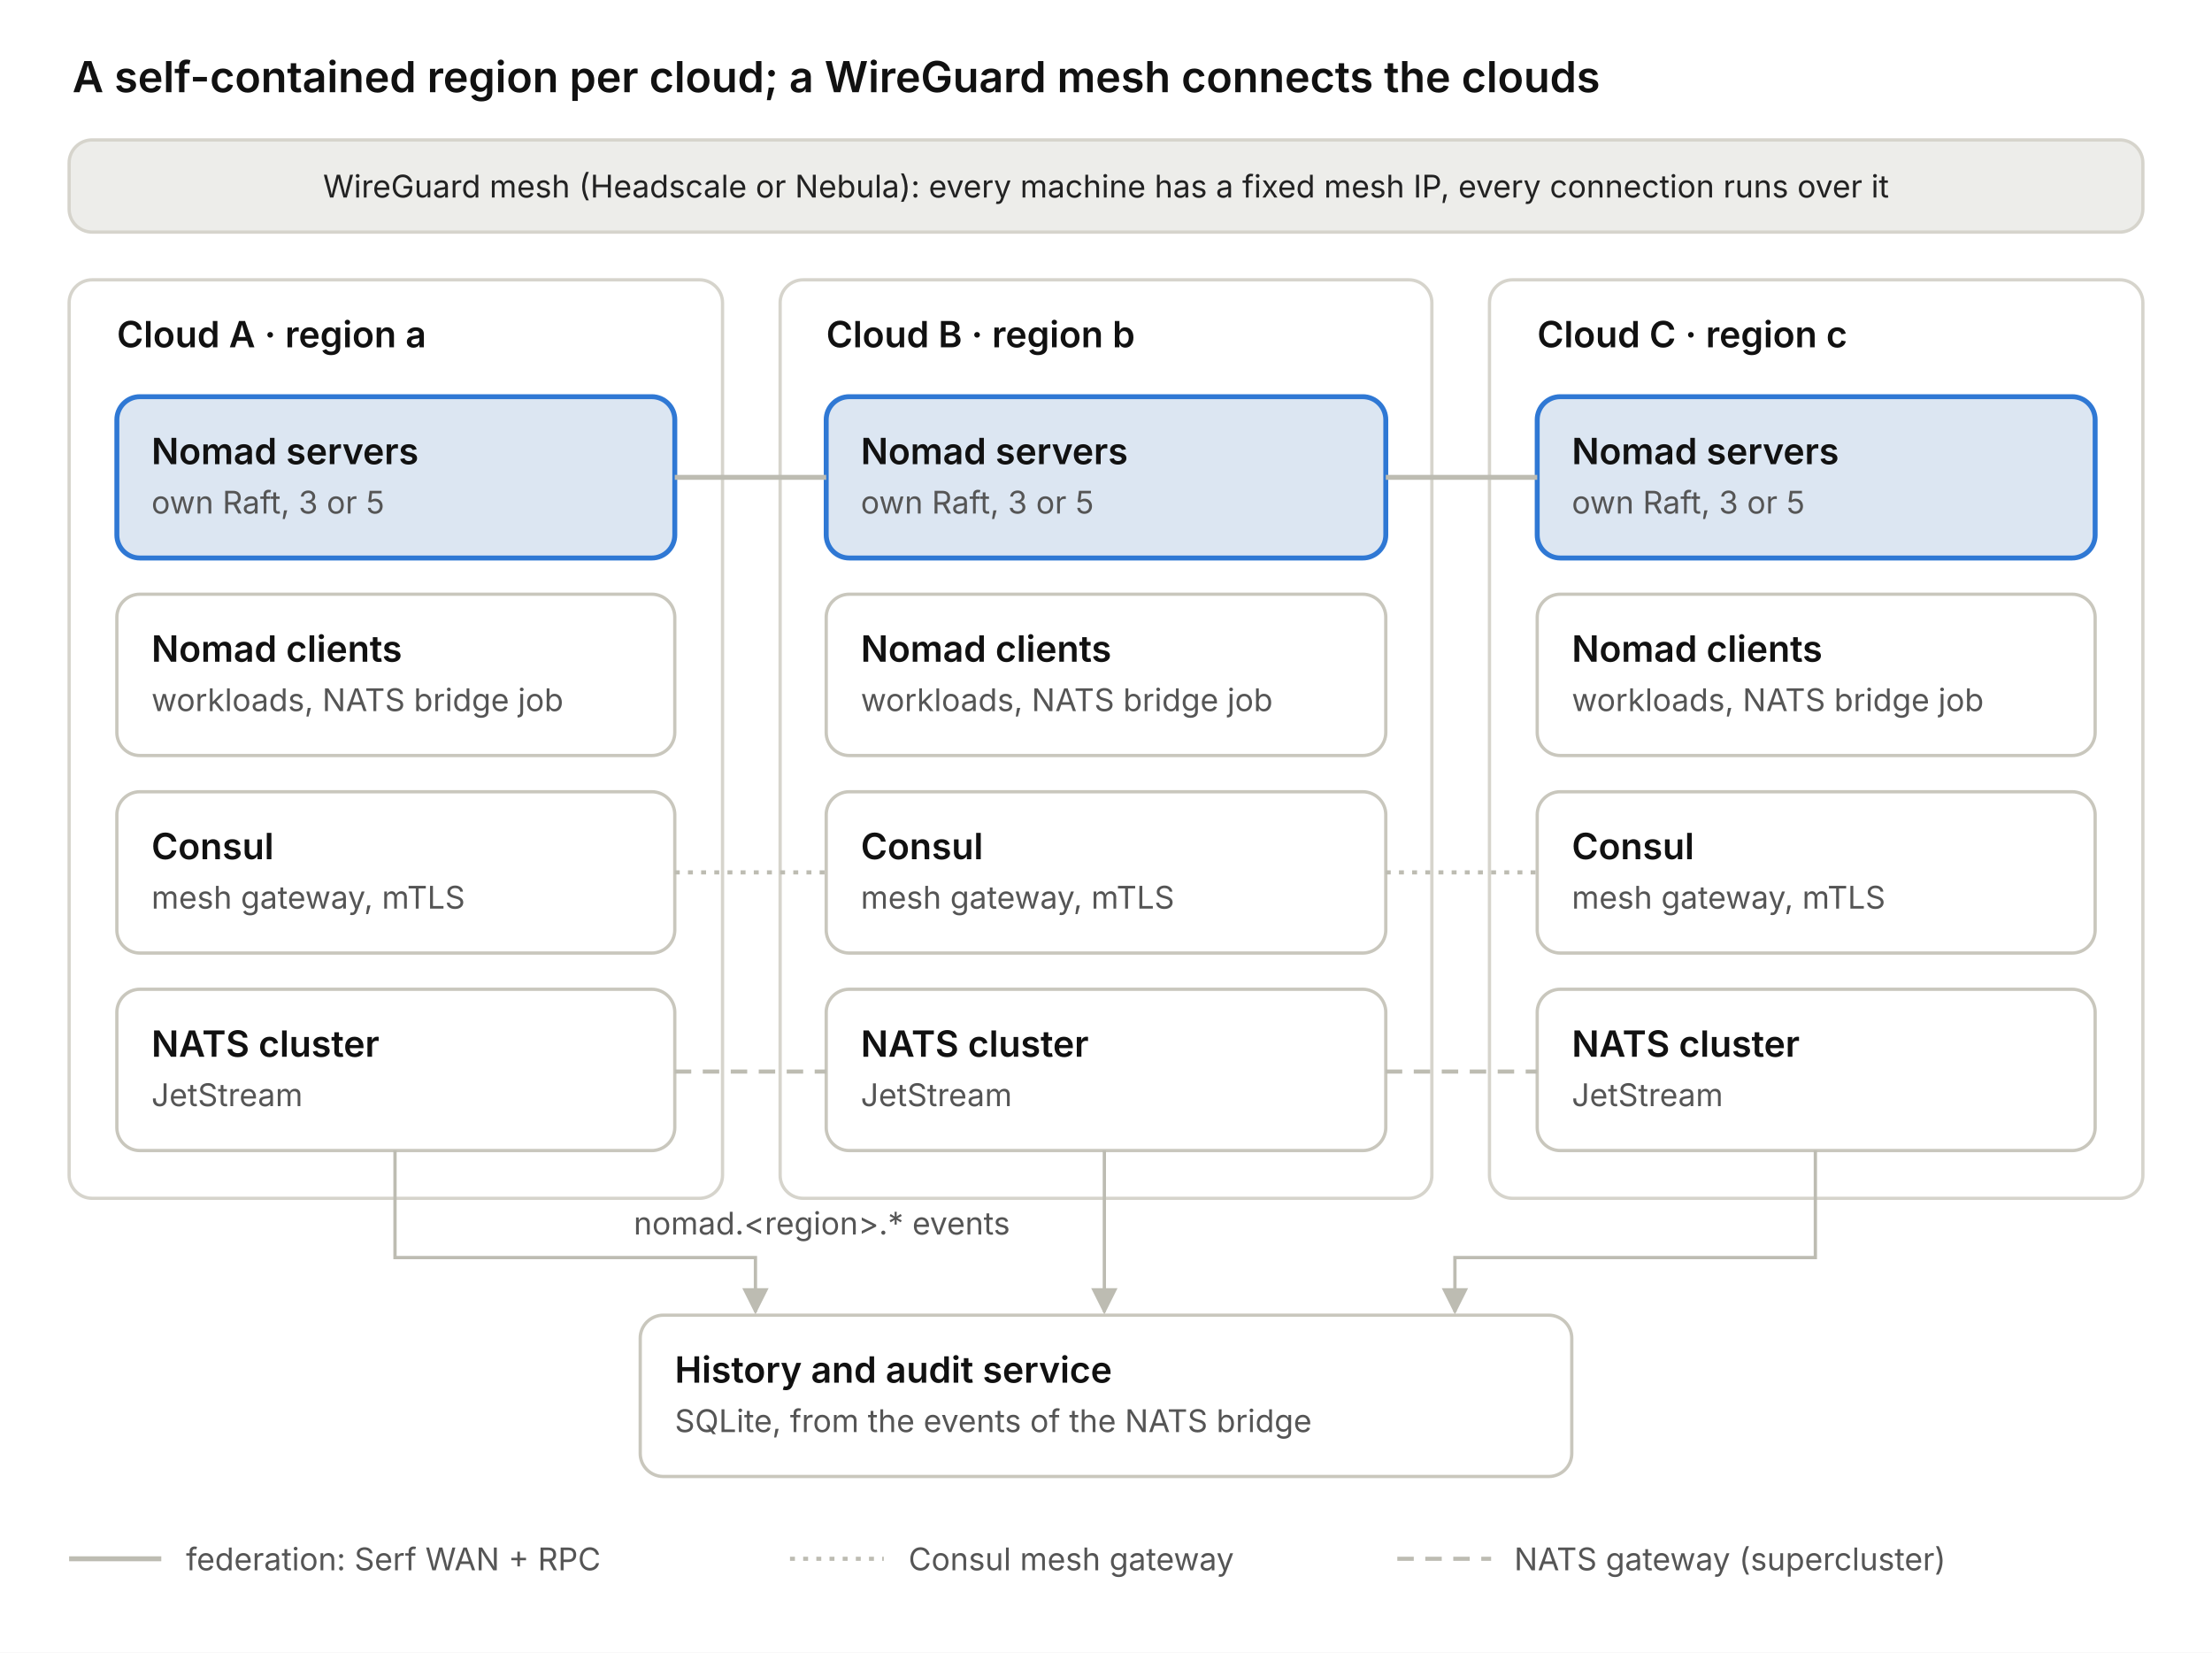
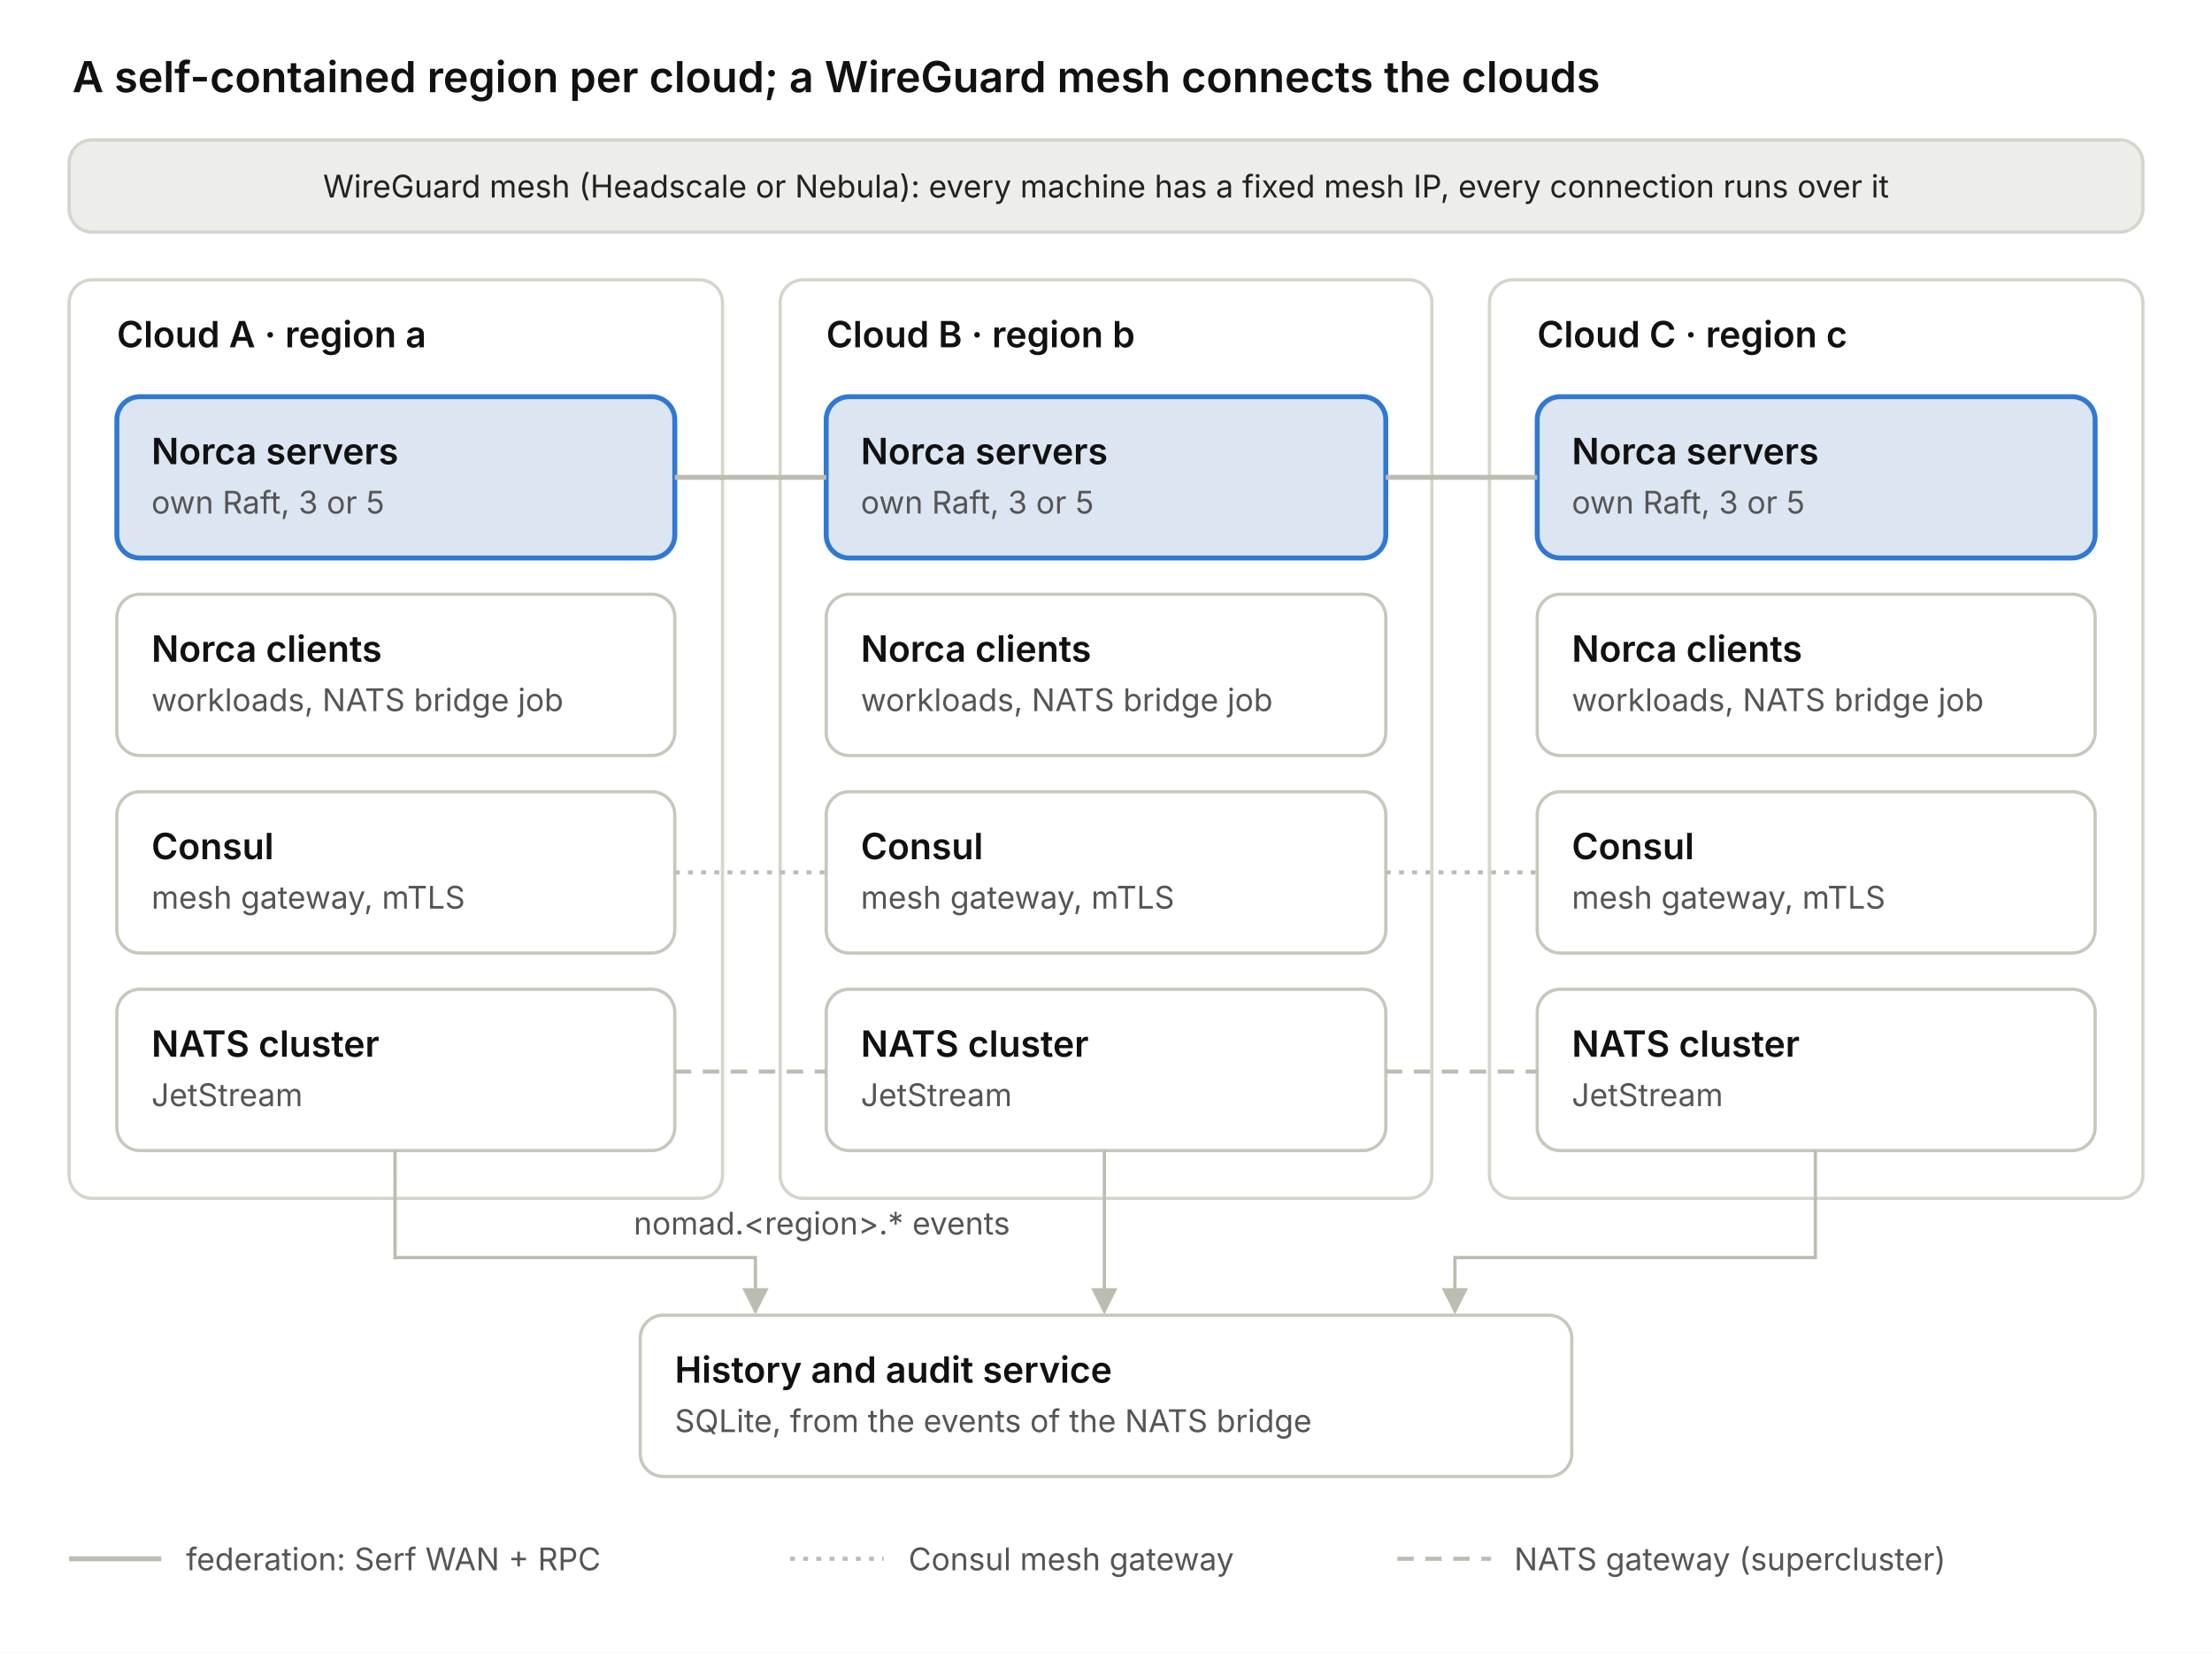
<svg xmlns="http://www.w3.org/2000/svg" viewBox="0 0 1344 1004" width="1344" height="1004" role="img" aria-labelledby="t3">
  <defs>
    <marker id="a" viewBox="0 0 10 10" refX="9" refY="5" markerWidth="8" markerHeight="8" orient="auto-start-reverse">
      <path d="M0,0 L10,5 L0,10 z" fill="#bdbcb2" />
    </marker>
    <style>
      text { font-family: Inter, "Segoe UI", Helvetica, Arial, sans-serif; fill: #111; }
      .h { font-size: 26px; font-weight: 600; }
      .c { font-size: 22px; font-weight: 600; }
      .b { font-size: 22px; font-weight: 600; }
      .s { font-size: 19px; fill: #555; }
      .l { font-size: 19px; fill: #555; }
      .col { fill: #fff; stroke: #d6d4cc; stroke-width: 2; }
      .box { fill: #fff; stroke: #c9c7bd; stroke-width: 2; }
      .hi { fill: #dce6f2; stroke: #2f78d4; stroke-width: 3; }
      .fed { stroke: #bdbcb2; stroke-width: 3; fill: none; }
      .cons { stroke: #bdbcb2; stroke-width: 2.5; stroke-dasharray: 3 5; fill: none; }
      .nats { stroke: #bdbcb2; stroke-width: 2.5; stroke-dasharray: 10 7; fill: none; }
      .ln { stroke: #bdbcb2; stroke-width: 2; fill: none; }
    </style>
  </defs>
  <rect width="1344" height="1004" fill="#fff" />
  <text class="h" x="44" y="56">A self-contained region per cloud; a WireGuard mesh connects the clouds</text>
  <rect x="42" y="85" width="1260" height="56" rx="14" fill="#ededea" stroke="#d6d4cc" stroke-width="2" />
  <text class="s" x="672" y="120" text-anchor="middle" style="fill:#222">WireGuard mesh (Headscale or Nebula): every machine has a fixed mesh IP, every connection runs over it</text>
  <g>
    <rect class="col" x="42" y="170" width="397" height="558" rx="14" />
    <text class="c" x="71" y="211">Cloud A · region a</text>
    <rect class="hi" x="71" y="241" width="339" height="98" rx="14" />
-     <text class="b" x="92" y="282">Nomad servers</text>
+     <text class="b" x="92" y="282">Norca servers</text>
    <text class="s" x="92" y="312">own Raft, 3 or 5</text>
    <rect class="box" x="71" y="361" width="339" height="98" rx="14" />
-     <text class="b" x="92" y="402">Nomad clients</text>
+     <text class="b" x="92" y="402">Norca clients</text>
    <text class="s" x="92" y="432">workloads, NATS bridge job</text>
    <rect class="box" x="71" y="481" width="339" height="98" rx="14" />
    <text class="b" x="92" y="522">Consul</text>
    <text class="s" x="92" y="552">mesh gateway, mTLS</text>
    <rect class="box" x="71" y="601" width="339" height="98" rx="14" />
    <text class="b" x="92" y="642">NATS cluster</text>
    <text class="s" x="92" y="672">JetStream</text>
  </g>
  <g>
    <rect class="col" x="474" y="170" width="396" height="558" rx="14" />
    <text class="c" x="502" y="211">Cloud B · region b</text>
    <rect class="hi" x="502" y="241" width="340" height="98" rx="14" />
-     <text class="b" x="523" y="282">Nomad servers</text>
+     <text class="b" x="523" y="282">Norca servers</text>
    <text class="s" x="523" y="312">own Raft, 3 or 5</text>
    <rect class="box" x="502" y="361" width="340" height="98" rx="14" />
-     <text class="b" x="523" y="402">Nomad clients</text>
+     <text class="b" x="523" y="402">Norca clients</text>
    <text class="s" x="523" y="432">workloads, NATS bridge job</text>
    <rect class="box" x="502" y="481" width="340" height="98" rx="14" />
    <text class="b" x="523" y="522">Consul</text>
    <text class="s" x="523" y="552">mesh gateway, mTLS</text>
    <rect class="box" x="502" y="601" width="340" height="98" rx="14" />
    <text class="b" x="523" y="642">NATS cluster</text>
    <text class="s" x="523" y="672">JetStream</text>
  </g>
  <g>
    <rect class="col" x="905" y="170" width="397" height="558" rx="14" />
    <text class="c" x="934" y="211">Cloud C · region c</text>
    <rect class="hi" x="934" y="241" width="339" height="98" rx="14" />
-     <text class="b" x="955" y="282">Nomad servers</text>
+     <text class="b" x="955" y="282">Norca servers</text>
    <text class="s" x="955" y="312">own Raft, 3 or 5</text>
    <rect class="box" x="934" y="361" width="339" height="98" rx="14" />
-     <text class="b" x="955" y="402">Nomad clients</text>
+     <text class="b" x="955" y="402">Norca clients</text>
    <text class="s" x="955" y="432">workloads, NATS bridge job</text>
    <rect class="box" x="934" y="481" width="339" height="98" rx="14" />
    <text class="b" x="955" y="522">Consul</text>
    <text class="s" x="955" y="552">mesh gateway, mTLS</text>
    <rect class="box" x="934" y="601" width="339" height="98" rx="14" />
    <text class="b" x="955" y="642">NATS cluster</text>
    <text class="s" x="955" y="672">JetStream</text>
  </g>
  <path class="fed" d="M410,290 H502 M842,290 H934" />
  <path class="cons" d="M410,530 H502 M842,530 H934" />
  <path class="nats" d="M410,651 H502 M842,651 H934" />
  <path class="ln" d="M240,699 V764 H459 V797" marker-end="url(#a)" />
  <path class="ln" d="M671,699 V797" marker-end="url(#a)" />
  <path class="ln" d="M1103,699 V764 H884 V797" marker-end="url(#a)" />
  <text class="l" x="385" y="750">nomad.&lt;region&gt;.* events</text>
  <rect class="box" x="389" y="799" width="566" height="98" rx="14" />
  <text class="b" x="410" y="840">History and audit service</text>
  <text class="s" x="410" y="870">SQLite, from the events of the NATS bridge</text>
  <path class="fed" d="M42,947 H98" />
  <text class="l" x="113" y="954">federation: Serf WAN + RPC</text>
  <path class="cons" d="M480,947 H537" />
  <text class="l" x="552" y="954">Consul mesh gateway</text>
  <path class="nats" d="M849,947 H906" />
  <text class="l" x="920" y="954">NATS gateway (supercluster)</text>
</svg>
